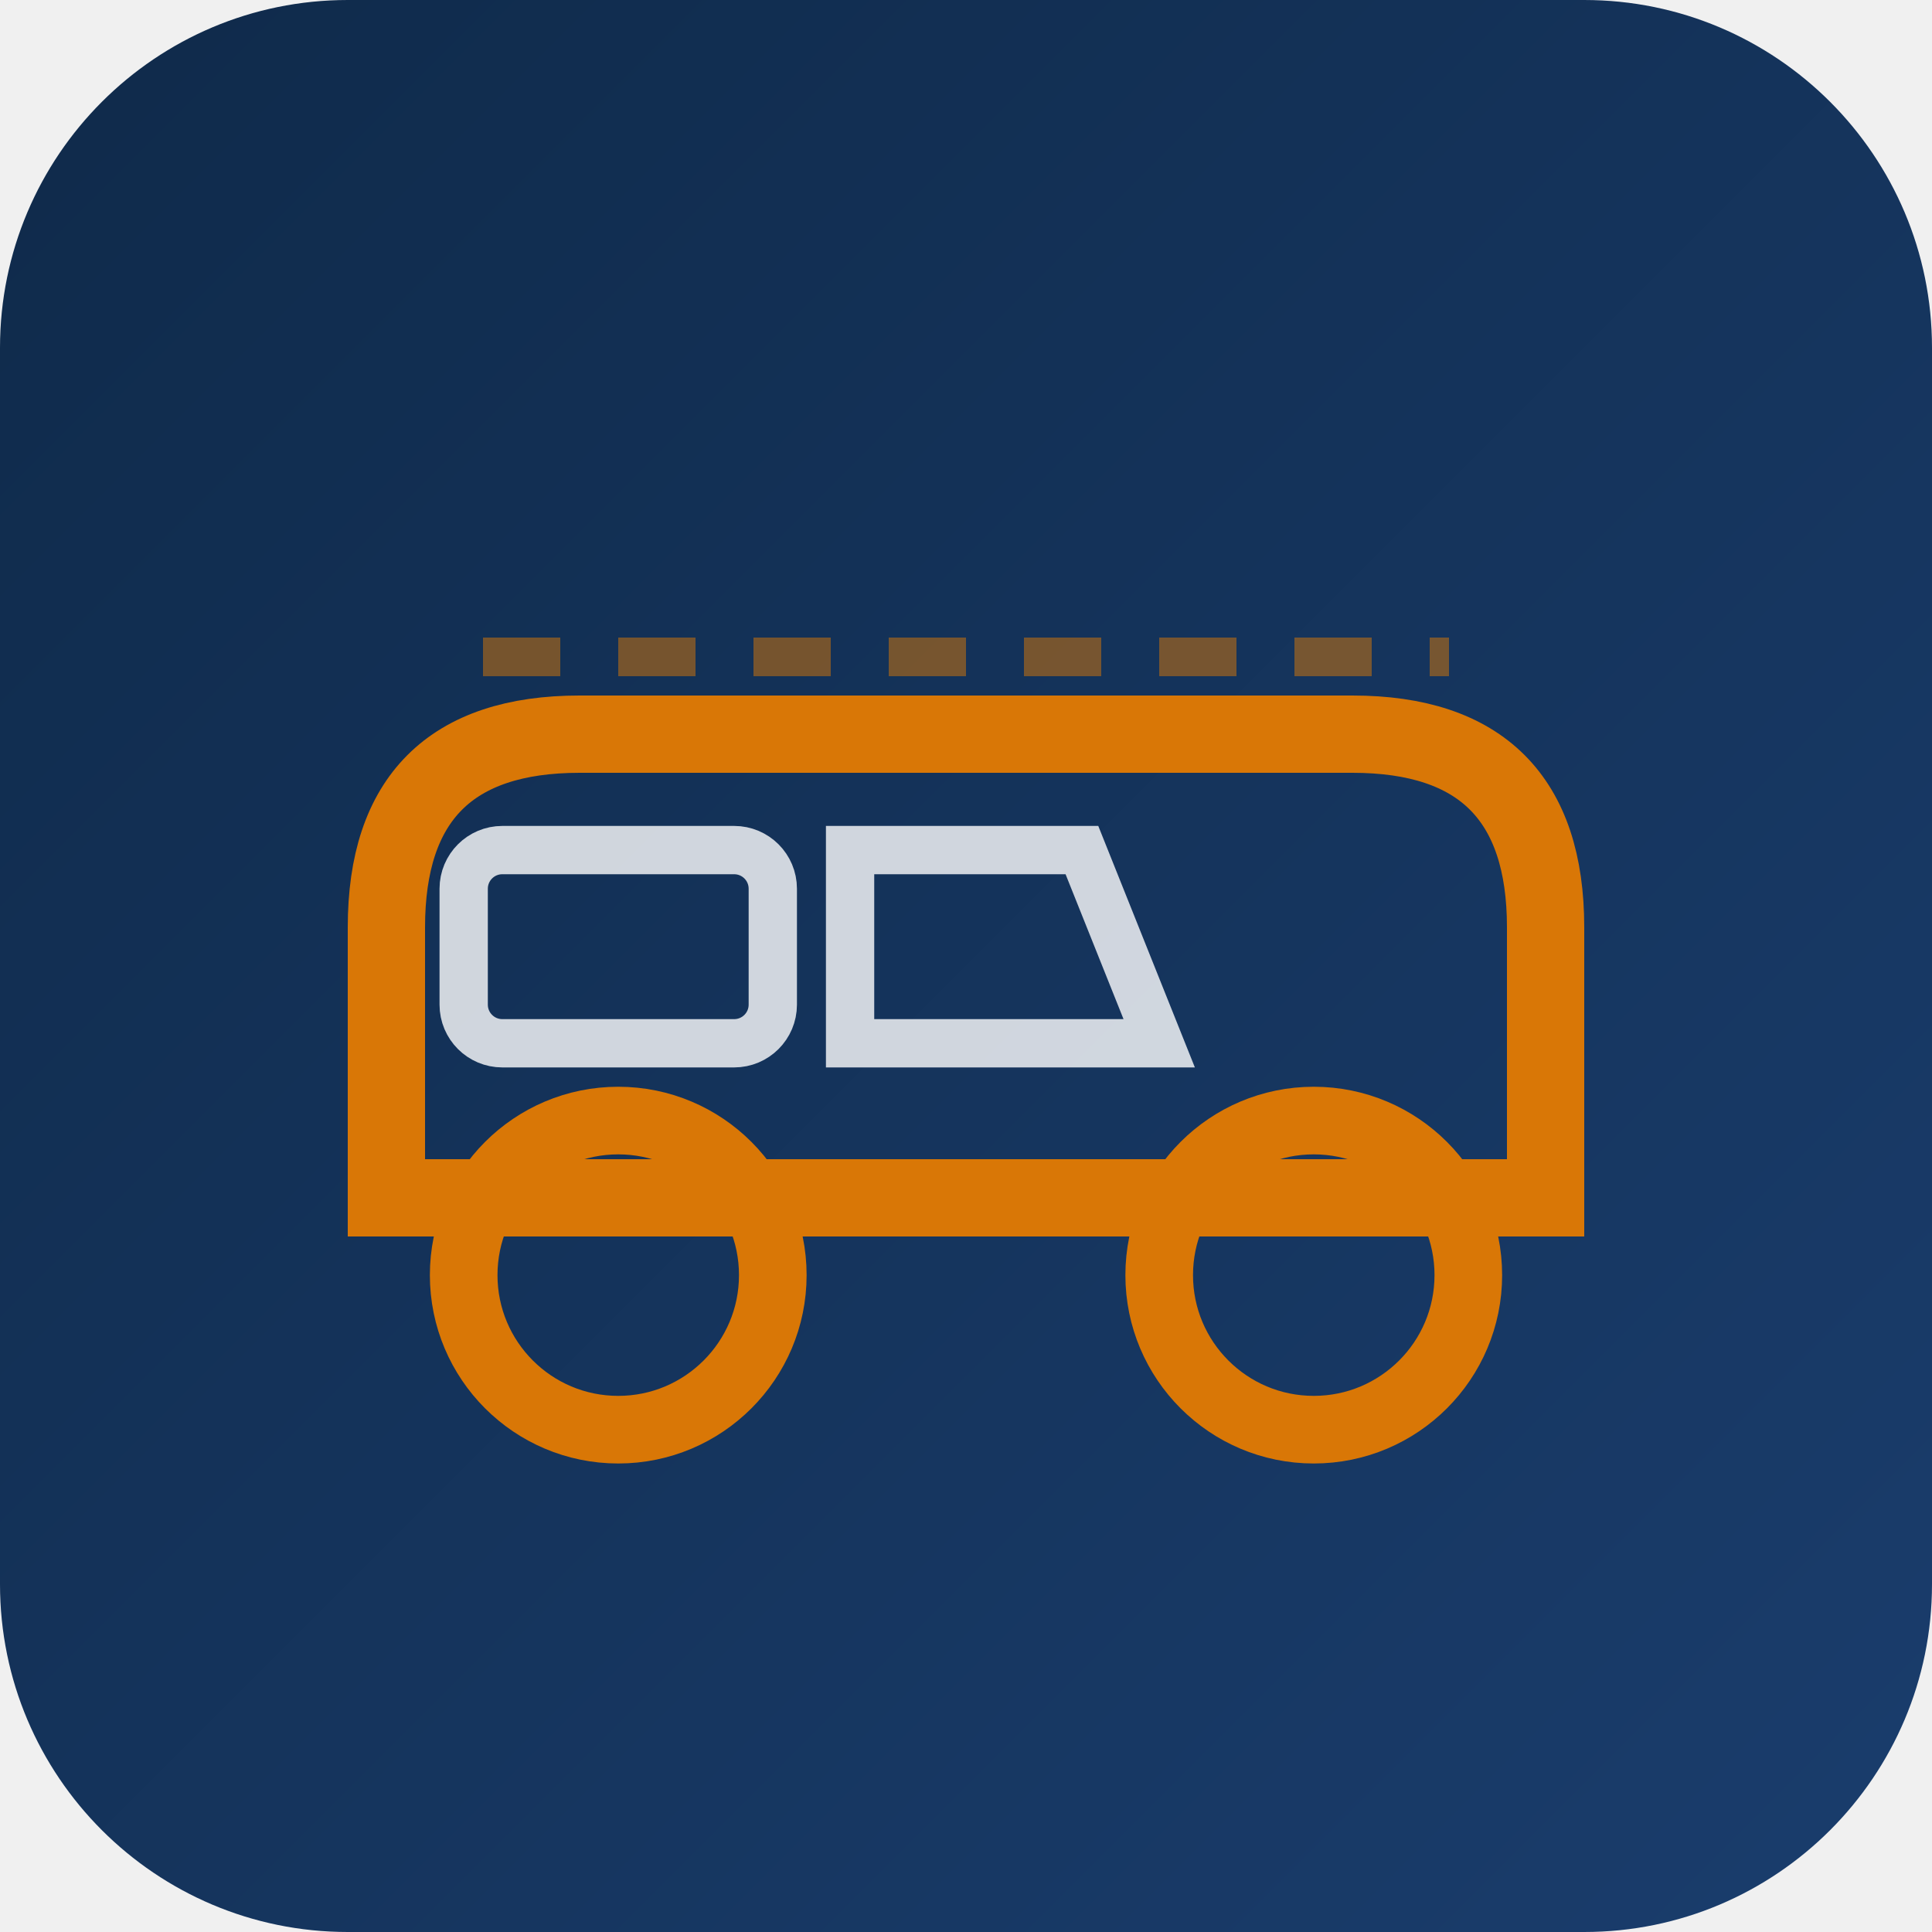
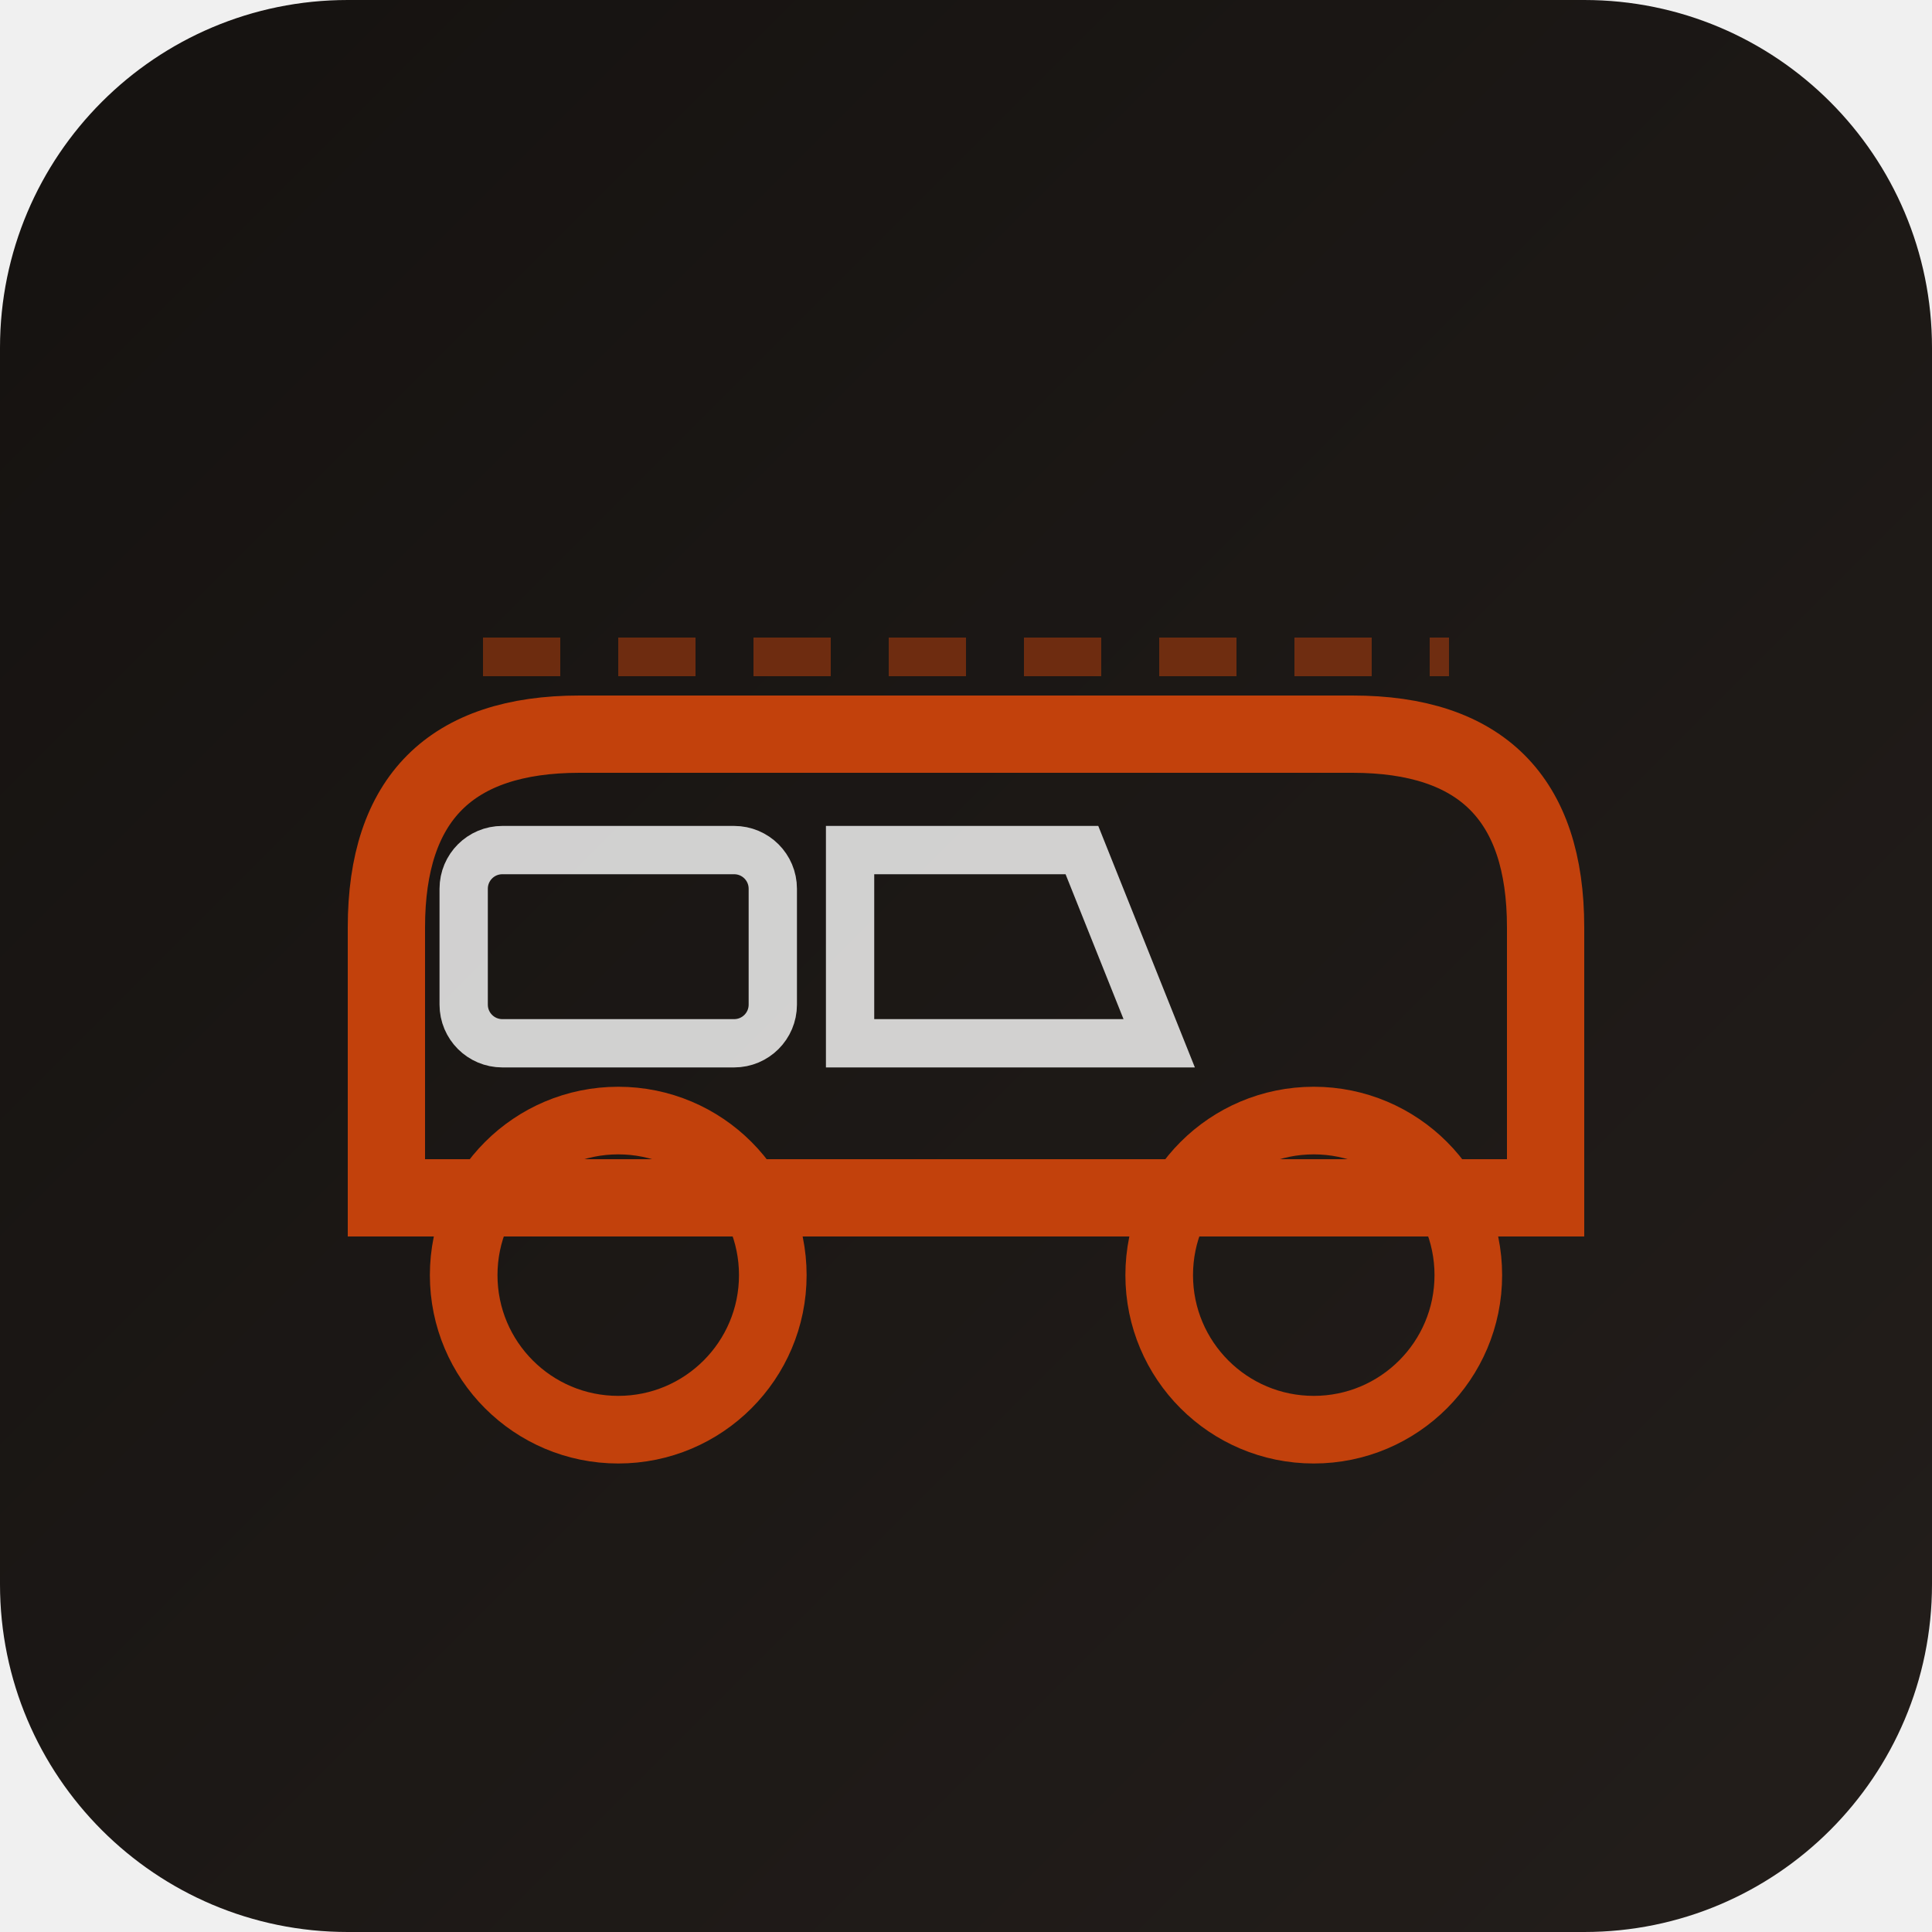
<svg xmlns="http://www.w3.org/2000/svg" width="100" height="100" viewBox="0 0 100 100" fill="none">
  <defs>
    <linearGradient id="bg" x1="0%" y1="0%" x2="100%" y2="100%">
-       <stop offset="0%" stop-color="#0F2A4A" />
-       <stop offset="100%" stop-color="#1A3D6D" />
+       <stop offset="0%" stop-color="#151210" />
+       <stop offset="100%" stop-color="#231E1B" />
    </linearGradient>
  </defs>
  <rect width="100" height="100" rx="18" fill="url(#bg)" />
-   <path d="M20 62 L20 48 Q20 38 30 38 L70 38 Q80 38 80 48 L80 62 Z" fill="none" stroke="#D97706" stroke-width="4" />
-   <circle cx="32" cy="66" r="8" fill="none" stroke="#D97706" stroke-width="3.5" />
-   <circle cx="68" cy="66" r="8" fill="none" stroke="#D97706" stroke-width="3.5" />
+   <path d="M20 62 L20 48 Q20 38 30 38 L70 38 Q80 38 80 48 L80 62 Z" fill="none" stroke="#C2410C" stroke-width="4" />
+   <circle cx="32" cy="66" r="8" fill="none" stroke="#C2410C" stroke-width="3.5" />
+   <circle cx="68" cy="66" r="8" fill="none" stroke="#C2410C" stroke-width="3.5" />
  <rect x="24" y="44" width="16" height="10" rx="2" fill="none" stroke="white" stroke-width="2.5" opacity="0.8" />
  <path d="M44 44 L56 44 L60 54 L44 54 Z" fill="none" stroke="white" stroke-width="2.5" opacity="0.8" />
-   <path d="M25 34 L75 34" stroke="#D97706" stroke-width="2" stroke-dasharray="4 3" opacity="0.5" />
+   <path d="M25 34 L75 34" stroke="#C2410C" stroke-width="2" stroke-dasharray="4 3" opacity="0.5" />
</svg>
